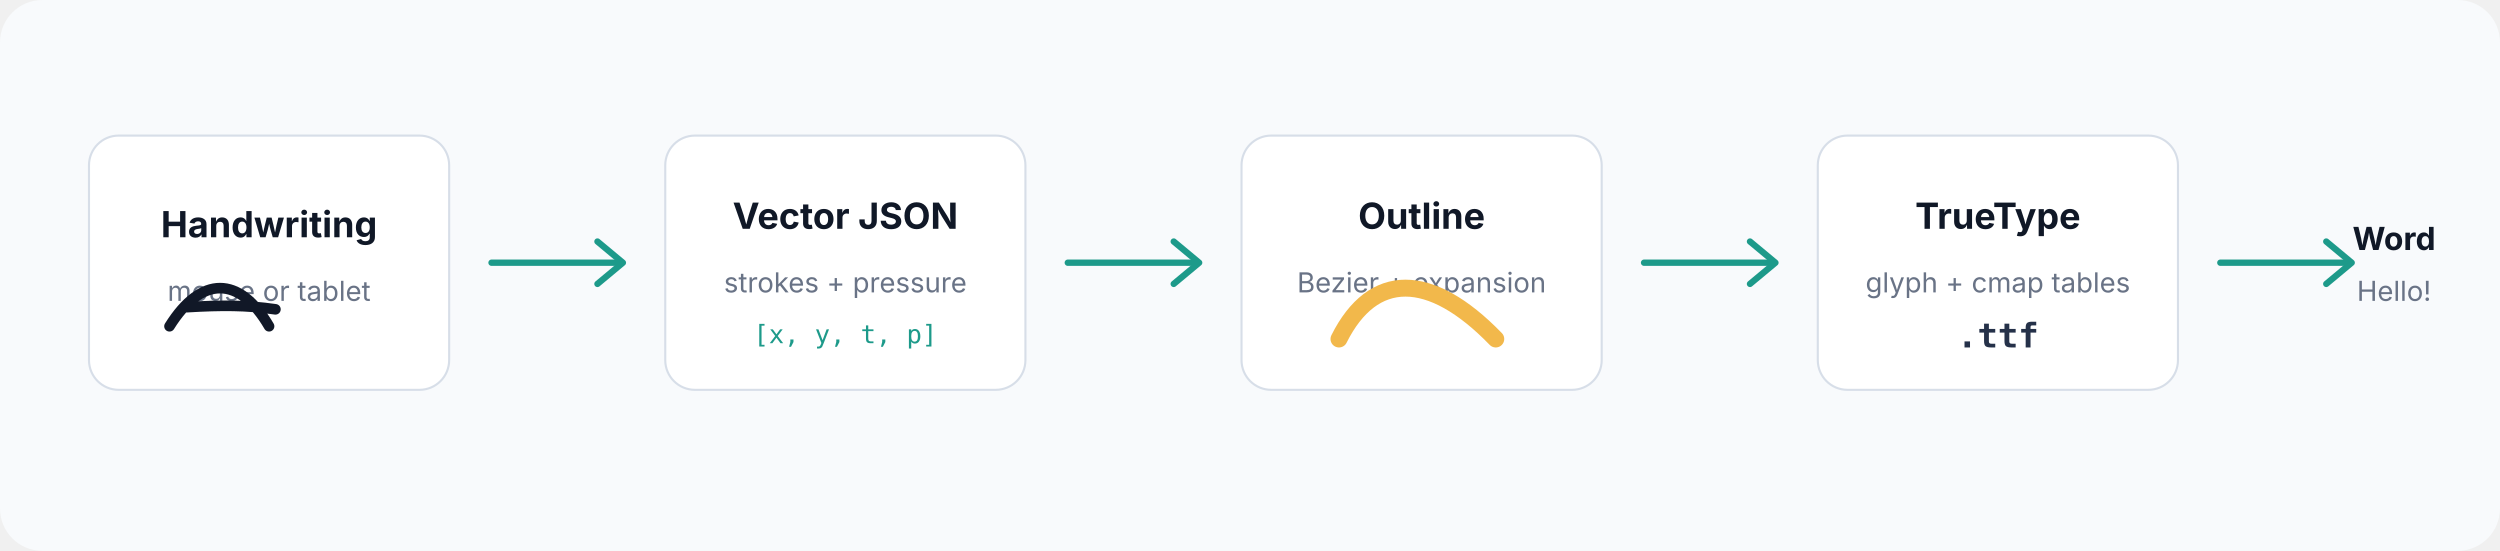
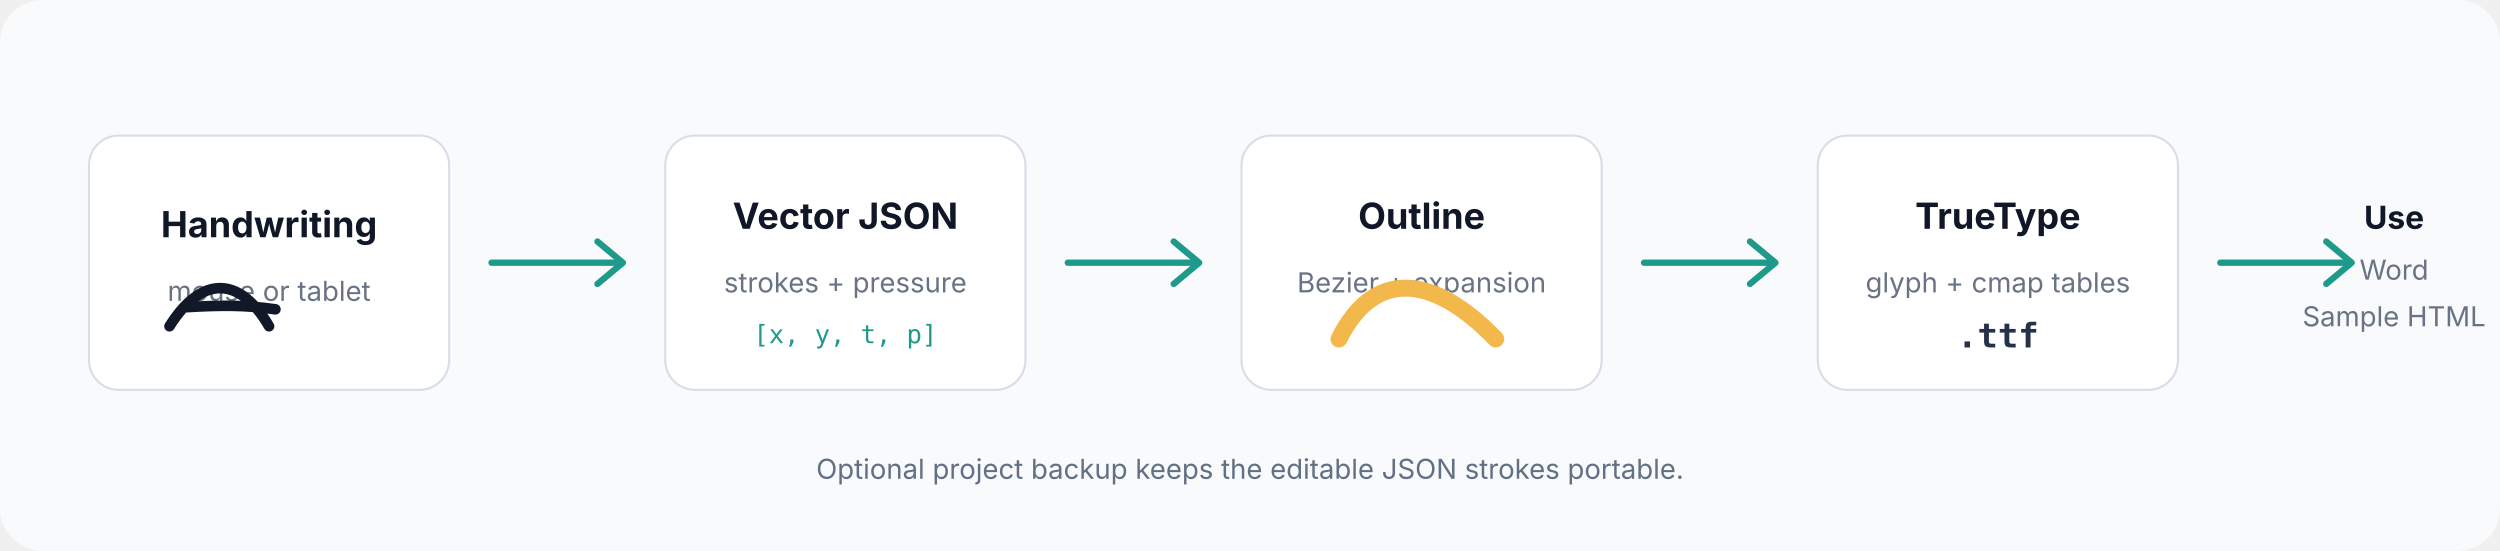
<svg xmlns="http://www.w3.org/2000/svg" width="1180" height="260" viewBox="0 0 1180 260" fill="none">
  <rect width="1180" height="260" rx="20" fill="#F8FAFC" />
  <g font-family="Inter, Arial, sans-serif">
    <rect x="42" y="64" width="170" height="120" rx="14" fill="#FFFFFF" stroke="#D7DEE8" />
    <text x="127" y="112" text-anchor="middle" font-size="17" font-weight="700" fill="#101827">Handwriting</text>
    <text x="127" y="142" text-anchor="middle" font-size="13" fill="#697386">mouse or tablet</text>
    <path d="M80 154 C95 130,113 130,127 154 M88 145 C105 144,116 144,130 146" stroke="#111827" stroke-width="5" stroke-linecap="round" />
    <path d="M232 124H292" stroke="#1D9A8A" stroke-width="3" stroke-linecap="round" />
    <path d="M282 114L294 124L282 134" stroke="#1D9A8A" stroke-width="3" stroke-linecap="round" stroke-linejoin="round" />
    <rect x="314" y="64" width="170" height="120" rx="14" fill="#FFFFFF" stroke="#D7DEE8" />
    <text x="399" y="108" text-anchor="middle" font-size="17" font-weight="700" fill="#101827">Vector JSON</text>
    <text x="399" y="138" text-anchor="middle" font-size="13" fill="#697386">strokes + pressure</text>
    <text x="399" y="162" text-anchor="middle" font-family="Menlo, monospace" font-size="12" fill="#1D9A8A">[x, y, t, p]</text>
    <path d="M504 124H564" stroke="#1D9A8A" stroke-width="3" stroke-linecap="round" />
    <path d="M554 114L566 124L554 134" stroke="#1D9A8A" stroke-width="3" stroke-linecap="round" stroke-linejoin="round" />
    <rect x="586" y="64" width="170" height="120" rx="14" fill="#FFFFFF" stroke="#D7DEE8" />
    <text x="671" y="108" text-anchor="middle" font-size="17" font-weight="700" fill="#101827">Outline</text>
    <text x="671" y="138" text-anchor="middle" font-size="13" fill="#697386">Bezier + expansion</text>
    <path d="M632 160 C648 128,675 128,706 160" stroke="#F2B84B" stroke-width="8" stroke-linecap="round" />
    <path d="M776 124H836" stroke="#1D9A8A" stroke-width="3" stroke-linecap="round" />
    <path d="M826 114L838 124L826 134" stroke="#1D9A8A" stroke-width="3" stroke-linecap="round" stroke-linejoin="round" />
    <rect x="858" y="64" width="170" height="120" rx="14" fill="#FFFFFF" stroke="#D7DEE8" />
    <text x="943" y="108" text-anchor="middle" font-size="17" font-weight="700" fill="#101827">TrueType</text>
    <text x="943" y="138" text-anchor="middle" font-size="13" fill="#697386">glyph + cmap tables</text>
    <text x="943" y="164" text-anchor="middle" font-family="Menlo, monospace" font-size="16" font-weight="700" fill="#253149">.ttf</text>
    <path d="M1048 124H1108" stroke="#1D9A8A" stroke-width="3" stroke-linecap="round" />
    <path d="M1098 114L1110 124L1098 134" stroke="#1D9A8A" stroke-width="3" stroke-linecap="round" stroke-linejoin="round" />
-     <text x="1130" y="118" text-anchor="middle" font-size="15" font-weight="700" fill="#101827">Word</text>
-     <text x="1130" y="142" text-anchor="middle" font-size="13" fill="#697386">Hello!</text>
+     <text x="1130" y="108" text-anchor="middle" font-size="15" font-weight="700" fill="#101827">Use</text>
+     <text x="1130" y="132" text-anchor="middle" font-size="13" fill="#697386">Word</text>
+     <text x="1130" y="154" text-anchor="middle" font-size="13" fill="#697386">Sample HTML</text>
+     <text x="590" y="226" text-anchor="middle" font-size="13" fill="#617084">Optional project backup keeps the editable JSON strokes portable.</text>
  </g>
</svg>
